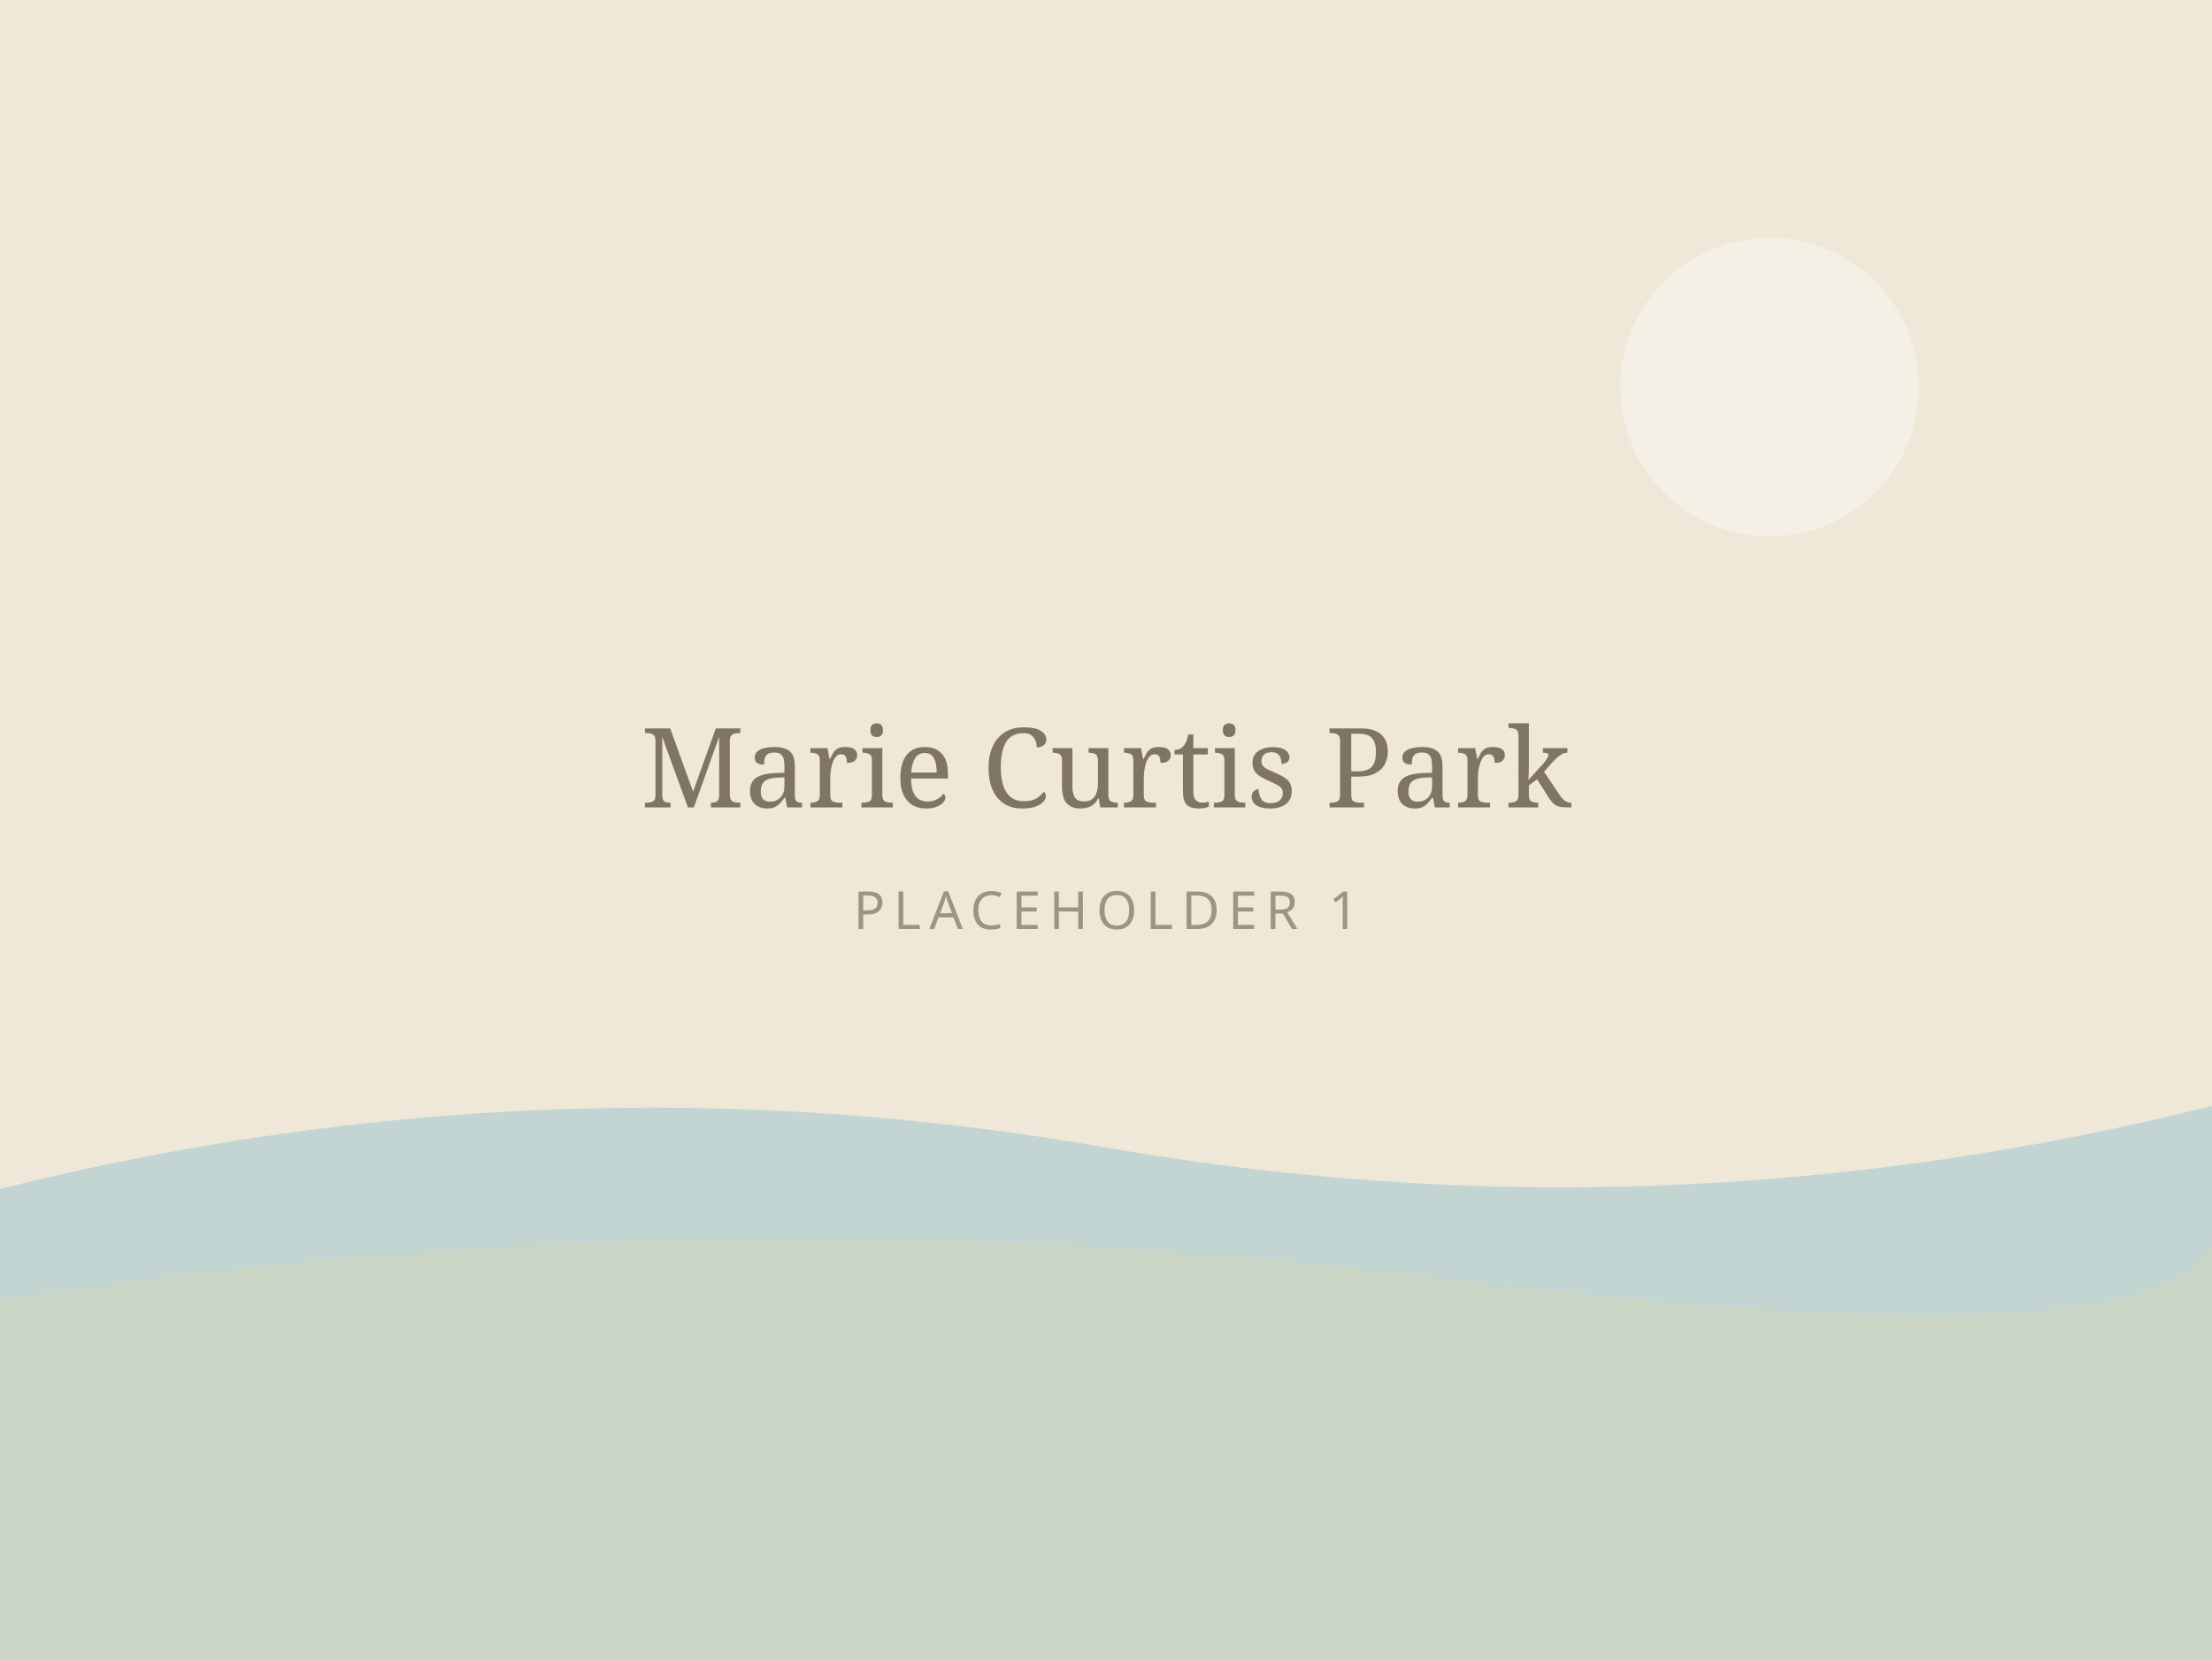
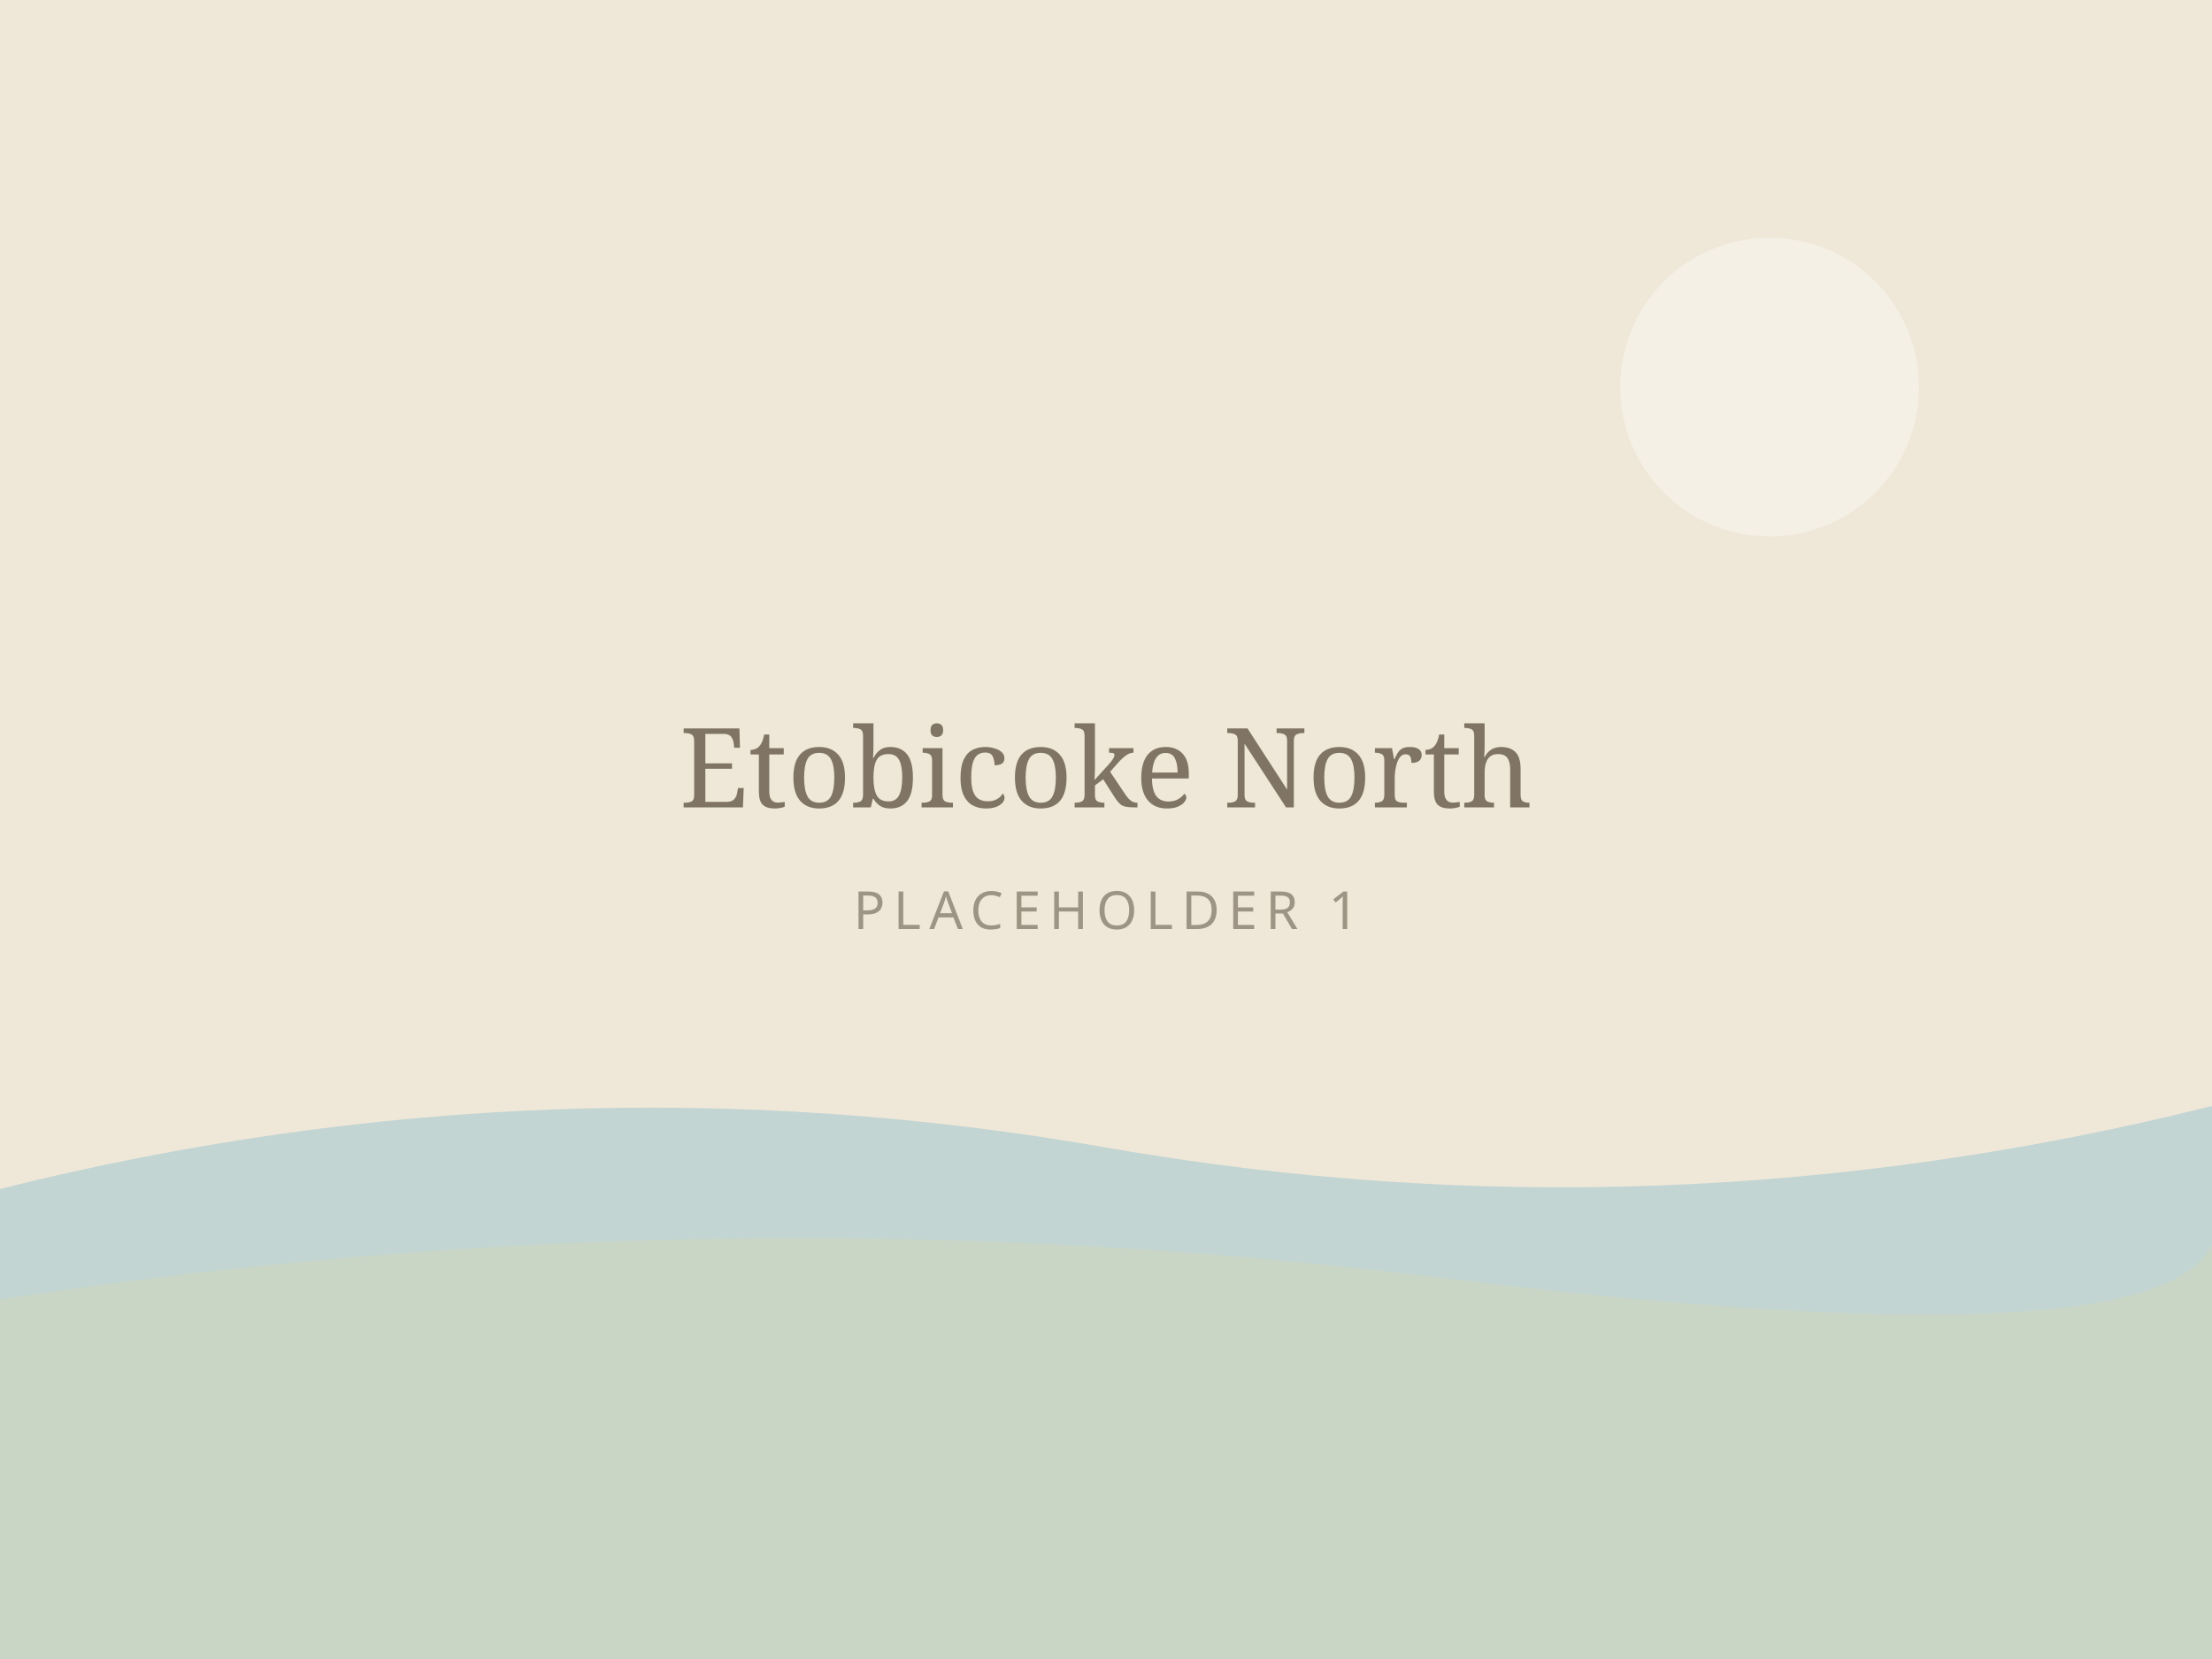
<svg xmlns="http://www.w3.org/2000/svg" viewBox="0 0 800 600">
  <rect width="800" height="600" fill="#efe8d8" />
  <path d="M0 430 Q200 380 400 415 T800 400 L800 600 L0 600 Z" fill="#9fc4d0" opacity=".55" />
  <path d="M0 470 Q260 430 520 462 T800 450 L800 600 L0 600 Z" fill="#cfd8b8" opacity=".5" />
  <circle cx="640" cy="140" r="54" fill="#fff" opacity=".35" />
-   <text x="400" y="292" text-anchor="middle" font-family="Georgia,serif" font-size="40" fill="#3b2f1f" opacity=".62">Marie Curtis Park</text>
+   <text x="400" y="292" text-anchor="middle" font-family="Georgia,serif" font-size="40" fill="#3b2f1f" opacity=".62">Etobicoke North</text>
  <text x="400" y="336" text-anchor="middle" font-family="system-ui,sans-serif" font-size="19" letter-spacing="3" fill="#3b2f1f" opacity=".45">PLACEHOLDER 1</text>
</svg>
